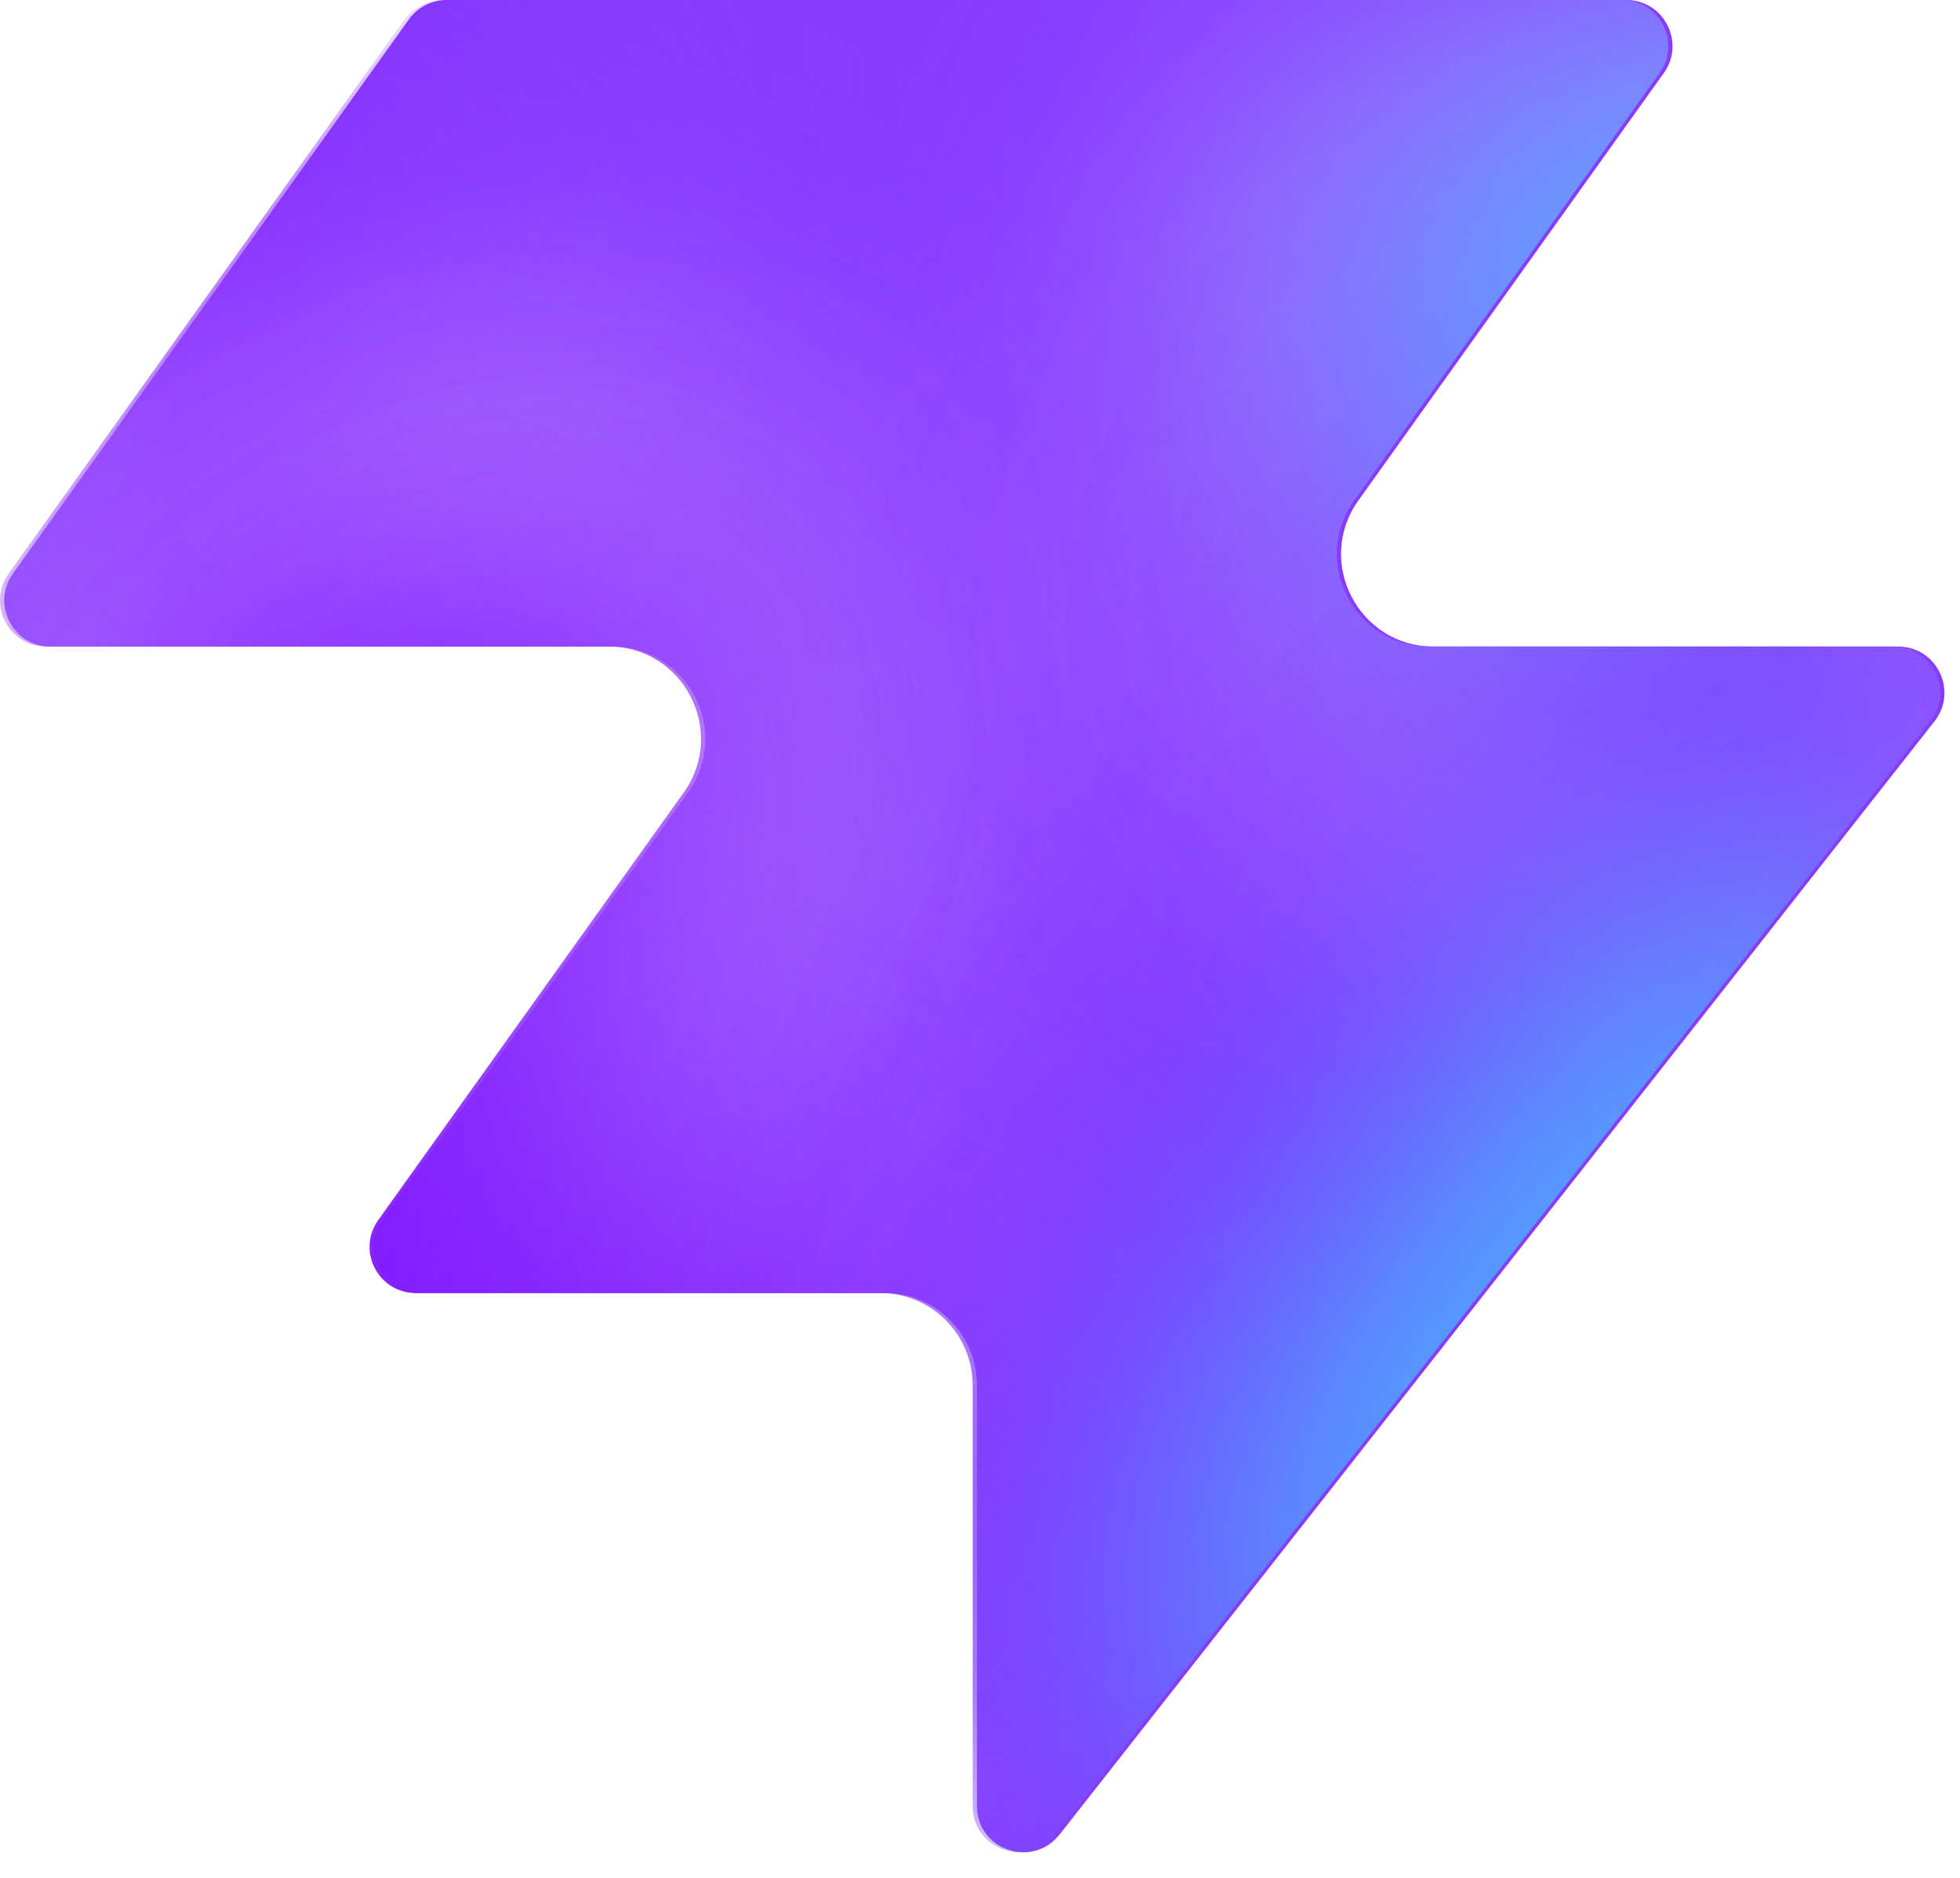
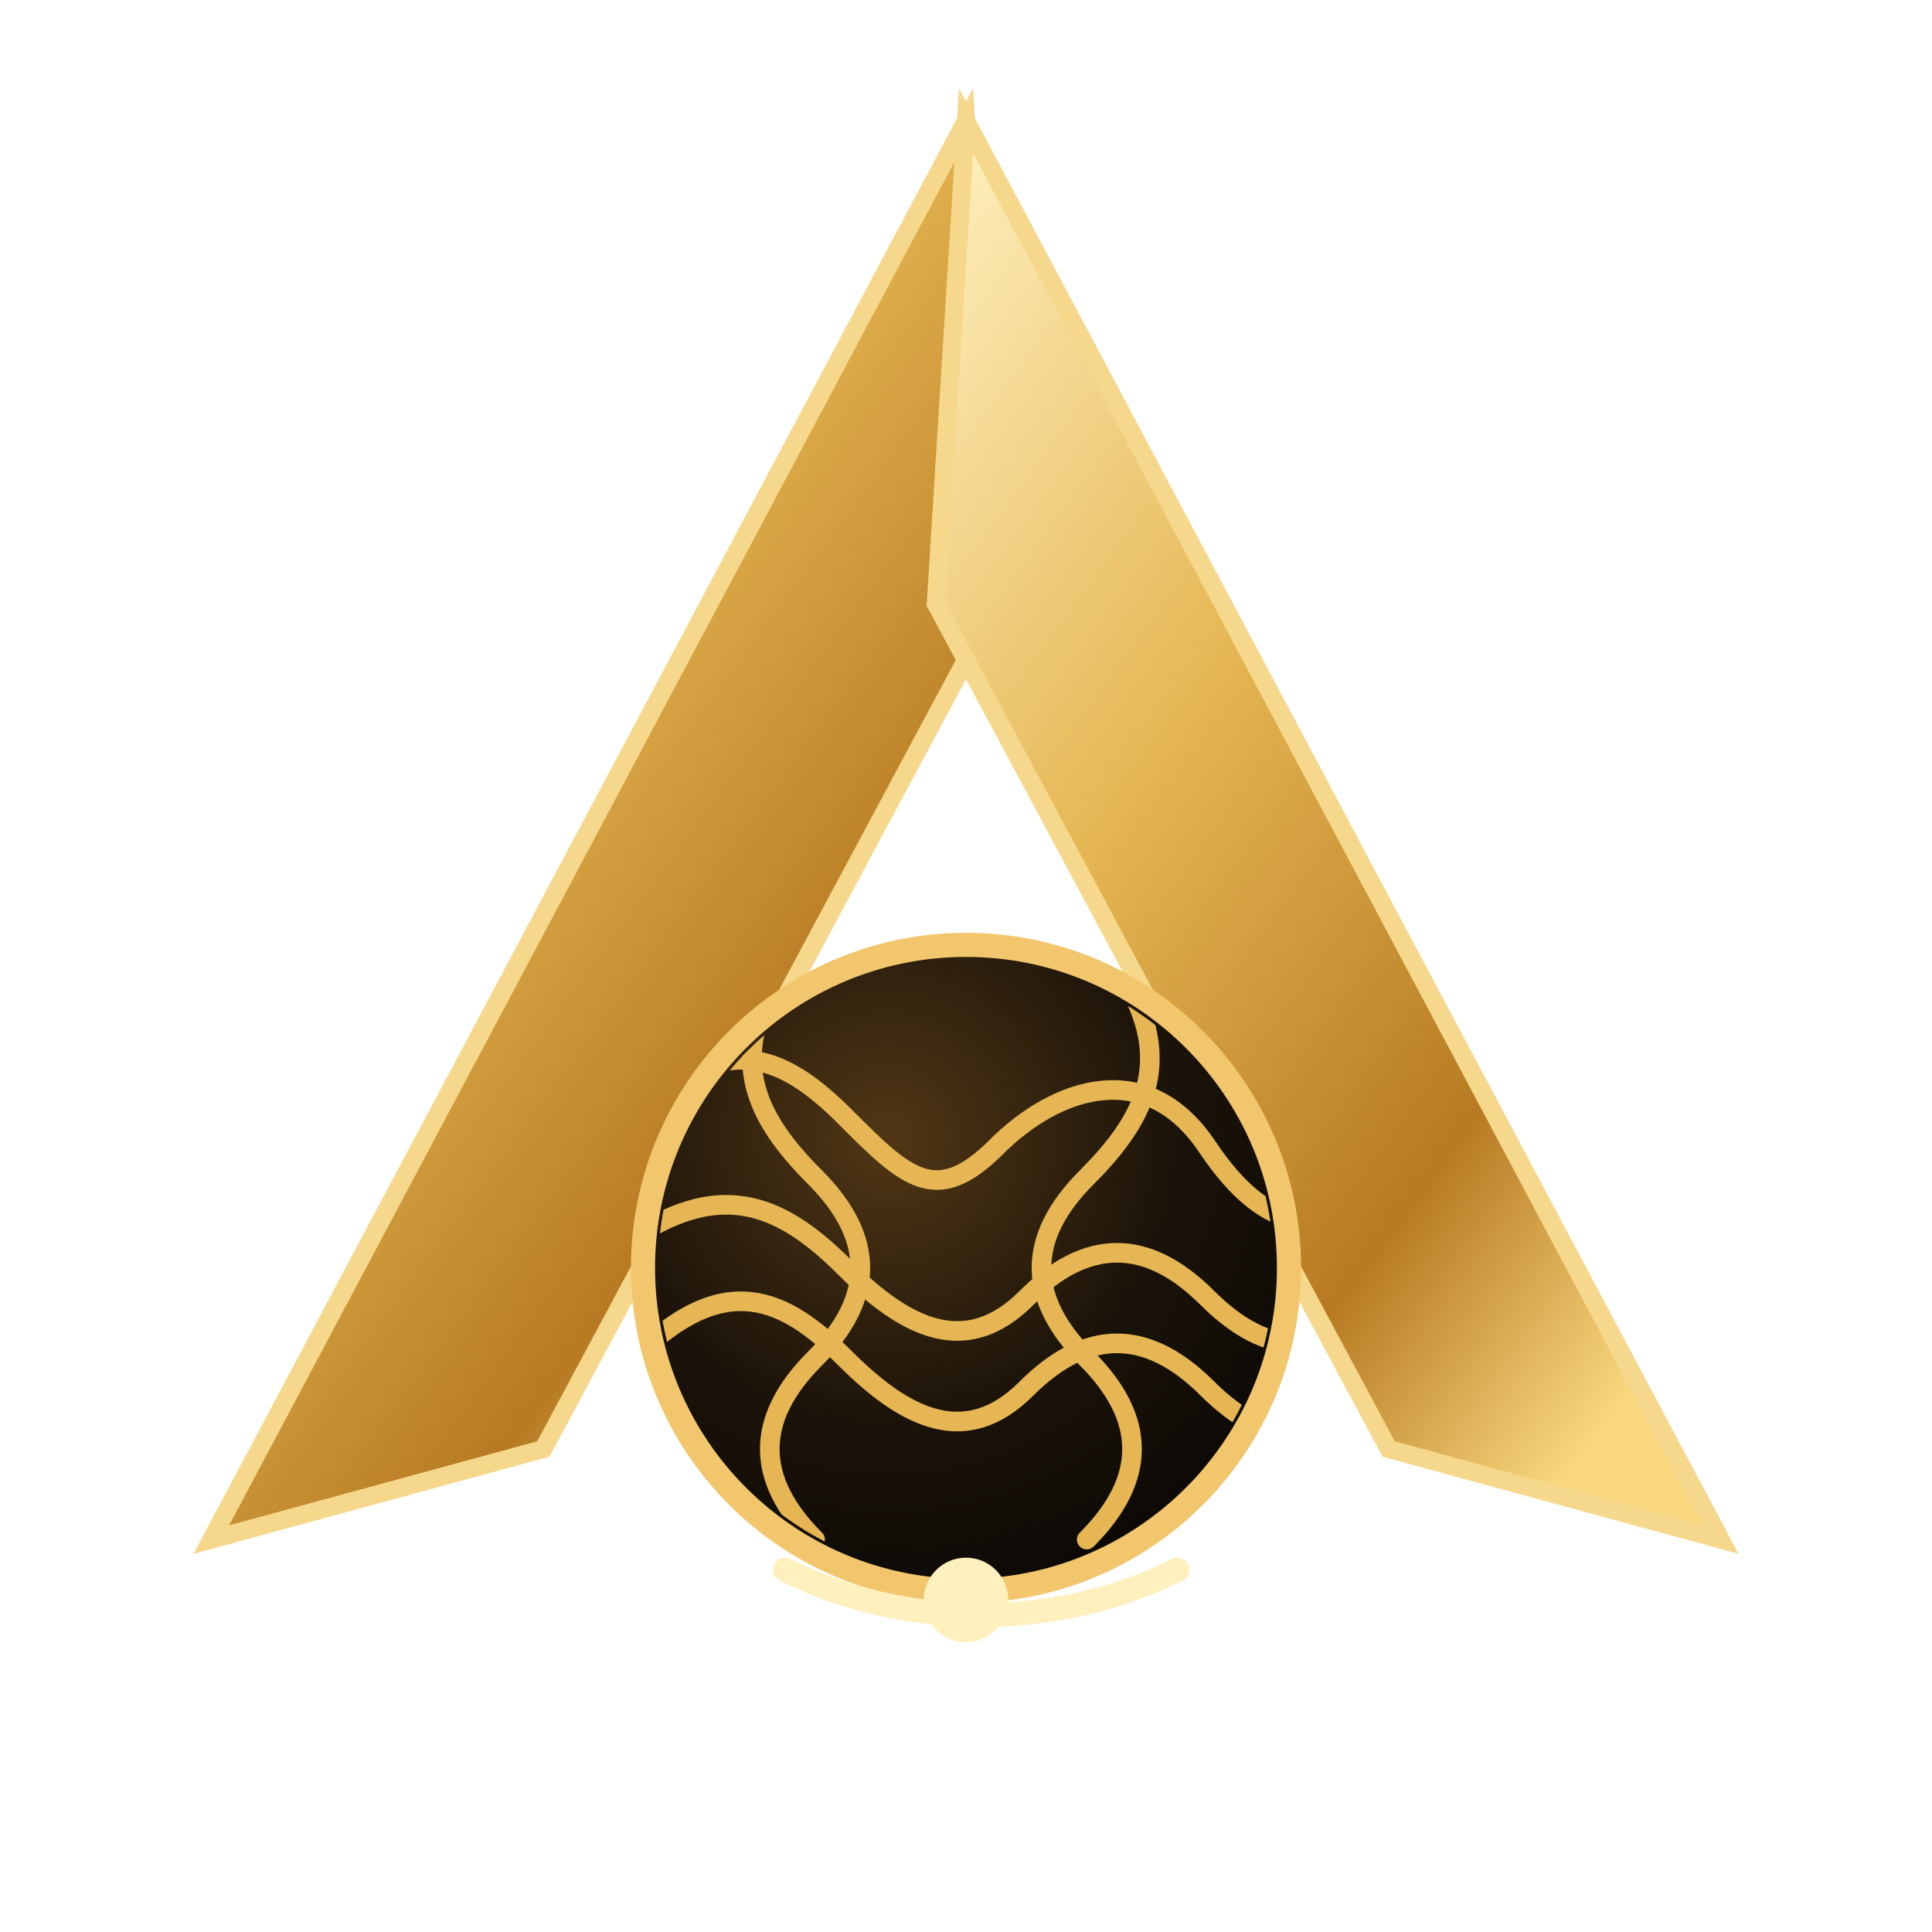
- <svg xmlns="http://www.w3.org/2000/svg" width="48" height="46" fill="none" viewBox="0 0 48 46">
-   <path fill="#863bff" d="M25.946 44.938c-.664.845-2.021.375-2.021-.698V33.937a2.26 2.26 0 0 0-2.262-2.262H10.287c-.92 0-1.456-1.04-.92-1.788l7.48-10.471c1.07-1.497 0-3.578-1.842-3.578H1.237c-.92 0-1.456-1.04-.92-1.788L10.013.474c.214-.297.556-.474.92-.474h28.894c.92 0 1.456 1.04.92 1.788l-7.48 10.471c-1.07 1.498 0 3.579 1.842 3.579h11.377c.943 0 1.473 1.088.89 1.83L25.947 44.94z" style="fill:#863bff;fill:color(display-p3 .525 .23 1);fill-opacity:1" />
-   <mask id="a" width="48" height="46" x="0" y="0" maskUnits="userSpaceOnUse" style="mask-type:alpha">
-     <path fill="#000" d="M25.842 44.938c-.664.844-2.021.375-2.021-.698V33.937a2.26 2.26 0 0 0-2.262-2.262H10.183c-.92 0-1.456-1.04-.92-1.788l7.48-10.471c1.07-1.498 0-3.579-1.842-3.579H1.133c-.92 0-1.456-1.04-.92-1.787L9.91.473c.214-.297.556-.474.92-.474h28.894c.92 0 1.456 1.04.92 1.788l-7.48 10.471c-1.07 1.498 0 3.578 1.842 3.578h11.377c.943 0 1.473 1.088.89 1.832L25.843 44.94z" style="fill:#000;fill-opacity:1" />
-   </mask>
-   <g mask="url(#a)">
-     <g filter="url(#b)">
-       <ellipse cx="5.508" cy="14.704" fill="#ede6ff" rx="5.508" ry="14.704" style="fill:#ede6ff;fill:color(display-p3 .927 .903 1);fill-opacity:1" transform="matrix(.00324 1 1 -.00324 -4.47 31.516)" />
-     </g>
-     <g filter="url(#c)">
-       <ellipse cx="10.399" cy="29.851" fill="#ede6ff" rx="10.399" ry="29.851" style="fill:#ede6ff;fill:color(display-p3 .927 .903 1);fill-opacity:1" transform="matrix(.00324 1 1 -.00324 -39.328 7.883)" />
-     </g>
-     <g filter="url(#d)">
-       <ellipse cx="5.508" cy="30.487" fill="#7e14ff" rx="5.508" ry="30.487" style="fill:#7e14ff;fill:color(display-p3 .492 .077 1);fill-opacity:1" transform="rotate(89.814 -25.913 -14.639)scale(1 -1)" />
-     </g>
-     <g filter="url(#e)">
-       <ellipse cx="5.508" cy="30.599" fill="#7e14ff" rx="5.508" ry="30.599" style="fill:#7e14ff;fill:color(display-p3 .492 .077 1);fill-opacity:1" transform="rotate(89.814 -32.644 -3.334)scale(1 -1)" />
-     </g>
-     <g filter="url(#f)">
-       <ellipse cx="5.508" cy="30.599" fill="#7e14ff" rx="5.508" ry="30.599" style="fill:#7e14ff;fill:color(display-p3 .492 .077 1);fill-opacity:1" transform="matrix(.00324 1 1 -.00324 -34.34 30.47)" />
-     </g>
-     <g filter="url(#g)">
-       <ellipse cx="14.072" cy="22.078" fill="#ede6ff" rx="14.072" ry="22.078" style="fill:#ede6ff;fill:color(display-p3 .927 .903 1);fill-opacity:1" transform="rotate(93.35 24.506 48.493)scale(-1 1)" />
-     </g>
-     <g filter="url(#h)">
-       <ellipse cx="3.47" cy="21.501" fill="#7e14ff" rx="3.47" ry="21.501" style="fill:#7e14ff;fill:color(display-p3 .492 .077 1);fill-opacity:1" transform="rotate(89.009 28.708 47.59)scale(-1 1)" />
-     </g>
-     <g filter="url(#i)">
-       <ellipse cx="3.47" cy="21.501" fill="#7e14ff" rx="3.47" ry="21.501" style="fill:#7e14ff;fill:color(display-p3 .492 .077 1);fill-opacity:1" transform="rotate(89.009 28.708 47.59)scale(-1 1)" />
-     </g>
-     <g filter="url(#j)">
-       <ellipse cx=".387" cy="8.972" fill="#7e14ff" rx="4.407" ry="29.108" style="fill:#7e14ff;fill:color(display-p3 .492 .077 1);fill-opacity:1" transform="rotate(39.51 .387 8.972)" />
-     </g>
-     <g filter="url(#k)">
-       <ellipse cx="47.523" cy="-6.092" fill="#7e14ff" rx="4.407" ry="29.108" style="fill:#7e14ff;fill:color(display-p3 .492 .077 1);fill-opacity:1" transform="rotate(37.892 47.523 -6.092)" />
-     </g>
-     <g filter="url(#l)">
-       <ellipse cx="41.412" cy="6.333" fill="#47bfff" rx="5.971" ry="9.665" style="fill:#47bfff;fill:color(display-p3 .28 .748 1);fill-opacity:1" transform="rotate(37.892 41.412 6.333)" />
-     </g>
-     <g filter="url(#m)">
-       <ellipse cx="-1.879" cy="38.332" fill="#7e14ff" rx="4.407" ry="29.108" style="fill:#7e14ff;fill:color(display-p3 .492 .077 1);fill-opacity:1" transform="rotate(37.892 -1.88 38.332)" />
-     </g>
-     <g filter="url(#n)">
-       <ellipse cx="-1.879" cy="38.332" fill="#7e14ff" rx="4.407" ry="29.108" style="fill:#7e14ff;fill:color(display-p3 .492 .077 1);fill-opacity:1" transform="rotate(37.892 -1.88 38.332)" />
-     </g>
-     <g filter="url(#o)">
-       <ellipse cx="35.651" cy="29.907" fill="#7e14ff" rx="4.407" ry="29.108" style="fill:#7e14ff;fill:color(display-p3 .492 .077 1);fill-opacity:1" transform="rotate(37.892 35.651 29.907)" />
-     </g>
-     <g filter="url(#p)">
-       <ellipse cx="38.418" cy="32.4" fill="#47bfff" rx="5.971" ry="15.297" style="fill:#47bfff;fill:color(display-p3 .28 .748 1);fill-opacity:1" transform="rotate(37.892 38.418 32.4)" />
-     </g>
+ <svg xmlns="http://www.w3.org/2000/svg" width="64" height="64" viewBox="0 0 64 64">
+   <defs>
+     <linearGradient id="gold" x1="0" y1="0" x2="0.75" y2="1">
+       <stop offset="0" stop-color="#fff2c2" />
+       <stop offset="0.42" stop-color="#e5b653" />
+       <stop offset="0.78" stop-color="#b77a22" />
+       <stop offset="1" stop-color="#f8d77f" />
+     </linearGradient>
+     <radialGradient id="globe" cx="0.38" cy="0.3" r="0.8">
+       <stop offset="0" stop-color="#513715" />
+       <stop offset="0.55" stop-color="#1b1309" />
+       <stop offset="1" stop-color="#080705" />
+     </radialGradient>
+     <clipPath id="globe-clip">
+       <circle cx="32" cy="42" r="10.2" />
+     </clipPath>
+   </defs>
+   <path d="M32 4 7 51 18 48 33 20Z" fill="url(#gold)" stroke="#f6d88c" stroke-width="0.6" />
+   <path d="M32 4 31 20 46 48 57 51Z" fill="url(#gold)" stroke="#f6d88c" stroke-width="0.6" />
+   <circle cx="32" cy="42" r="10.7" fill="url(#globe)" stroke="#f2c66c" stroke-width="0.8" />
+   <g clip-path="url(#globe-clip)" fill="none" stroke="#e5b653" stroke-linecap="round" stroke-width="0.65">
+     <path d="M21 37c3-3 5-2 7 0s3 3 5 1 5-3 7 0 4 3 5 1" />
+     <path d="M21 41c3-2 5-1 7 1s4 3 6 1 4-2 6 0 4 2 5 0" />
+     <path d="M21 45c3-3 5-2 7 0s4 3 6 1 4-2 6 0 4 2 5 0" />
+     <path d="M26 32c-2 3-1 5 1 7s2 4 0 6-2 4 0 6m10-19c2 3 1 5-1 7s-2 4 0 6 2 4 0 6" />
  </g>
-   <defs>
-     <filter id="b" width="60.045" height="41.654" x="-19.77" y="16.149" color-interpolation-filters="sRGB" filterUnits="userSpaceOnUse">
-       <feFlood flood-opacity="0" result="BackgroundImageFix" />
-       <feBlend in="SourceGraphic" in2="BackgroundImageFix" result="shape" />
-       <feGaussianBlur result="effect1_foregroundBlur_2002_17158" stdDeviation="7.659" />
-     </filter>
-     <filter id="c" width="90.34" height="51.437" x="-54.613" y="-7.533" color-interpolation-filters="sRGB" filterUnits="userSpaceOnUse">
-       <feFlood flood-opacity="0" result="BackgroundImageFix" />
-       <feBlend in="SourceGraphic" in2="BackgroundImageFix" result="shape" />
-       <feGaussianBlur result="effect1_foregroundBlur_2002_17158" stdDeviation="7.659" />
-     </filter>
-     <filter id="d" width="79.355" height="29.4" x="-49.64" y="2.03" color-interpolation-filters="sRGB" filterUnits="userSpaceOnUse">
-       <feFlood flood-opacity="0" result="BackgroundImageFix" />
-       <feBlend in="SourceGraphic" in2="BackgroundImageFix" result="shape" />
-       <feGaussianBlur result="effect1_foregroundBlur_2002_17158" stdDeviation="4.596" />
-     </filter>
-     <filter id="e" width="79.579" height="29.4" x="-45.045" y="20.029" color-interpolation-filters="sRGB" filterUnits="userSpaceOnUse">
-       <feFlood flood-opacity="0" result="BackgroundImageFix" />
-       <feBlend in="SourceGraphic" in2="BackgroundImageFix" result="shape" />
-       <feGaussianBlur result="effect1_foregroundBlur_2002_17158" stdDeviation="4.596" />
-     </filter>
-     <filter id="f" width="79.579" height="29.4" x="-43.513" y="21.178" color-interpolation-filters="sRGB" filterUnits="userSpaceOnUse">
-       <feFlood flood-opacity="0" result="BackgroundImageFix" />
-       <feBlend in="SourceGraphic" in2="BackgroundImageFix" result="shape" />
-       <feGaussianBlur result="effect1_foregroundBlur_2002_17158" stdDeviation="4.596" />
-     </filter>
-     <filter id="g" width="74.749" height="58.852" x="15.756" y="-17.901" color-interpolation-filters="sRGB" filterUnits="userSpaceOnUse">
-       <feFlood flood-opacity="0" result="BackgroundImageFix" />
-       <feBlend in="SourceGraphic" in2="BackgroundImageFix" result="shape" />
-       <feGaussianBlur result="effect1_foregroundBlur_2002_17158" stdDeviation="7.659" />
-     </filter>
-     <filter id="h" width="61.377" height="25.362" x="23.548" y="2.284" color-interpolation-filters="sRGB" filterUnits="userSpaceOnUse">
-       <feFlood flood-opacity="0" result="BackgroundImageFix" />
-       <feBlend in="SourceGraphic" in2="BackgroundImageFix" result="shape" />
-       <feGaussianBlur result="effect1_foregroundBlur_2002_17158" stdDeviation="4.596" />
-     </filter>
-     <filter id="i" width="61.377" height="25.362" x="23.548" y="2.284" color-interpolation-filters="sRGB" filterUnits="userSpaceOnUse">
-       <feFlood flood-opacity="0" result="BackgroundImageFix" />
-       <feBlend in="SourceGraphic" in2="BackgroundImageFix" result="shape" />
-       <feGaussianBlur result="effect1_foregroundBlur_2002_17158" stdDeviation="4.596" />
-     </filter>
-     <filter id="j" width="56.045" height="63.649" x="-27.636" y="-22.853" color-interpolation-filters="sRGB" filterUnits="userSpaceOnUse">
-       <feFlood flood-opacity="0" result="BackgroundImageFix" />
-       <feBlend in="SourceGraphic" in2="BackgroundImageFix" result="shape" />
-       <feGaussianBlur result="effect1_foregroundBlur_2002_17158" stdDeviation="4.596" />
-     </filter>
-     <filter id="k" width="54.814" height="64.646" x="20.116" y="-38.415" color-interpolation-filters="sRGB" filterUnits="userSpaceOnUse">
-       <feFlood flood-opacity="0" result="BackgroundImageFix" />
-       <feBlend in="SourceGraphic" in2="BackgroundImageFix" result="shape" />
-       <feGaussianBlur result="effect1_foregroundBlur_2002_17158" stdDeviation="4.596" />
-     </filter>
-     <filter id="l" width="33.541" height="35.313" x="24.641" y="-11.323" color-interpolation-filters="sRGB" filterUnits="userSpaceOnUse">
-       <feFlood flood-opacity="0" result="BackgroundImageFix" />
-       <feBlend in="SourceGraphic" in2="BackgroundImageFix" result="shape" />
-       <feGaussianBlur result="effect1_foregroundBlur_2002_17158" stdDeviation="4.596" />
-     </filter>
-     <filter id="m" width="54.814" height="64.646" x="-29.286" y="6.009" color-interpolation-filters="sRGB" filterUnits="userSpaceOnUse">
-       <feFlood flood-opacity="0" result="BackgroundImageFix" />
-       <feBlend in="SourceGraphic" in2="BackgroundImageFix" result="shape" />
-       <feGaussianBlur result="effect1_foregroundBlur_2002_17158" stdDeviation="4.596" />
-     </filter>
-     <filter id="n" width="54.814" height="64.646" x="-29.286" y="6.009" color-interpolation-filters="sRGB" filterUnits="userSpaceOnUse">
-       <feFlood flood-opacity="0" result="BackgroundImageFix" />
-       <feBlend in="SourceGraphic" in2="BackgroundImageFix" result="shape" />
-       <feGaussianBlur result="effect1_foregroundBlur_2002_17158" stdDeviation="4.596" />
-     </filter>
-     <filter id="o" width="54.814" height="64.646" x="8.244" y="-2.416" color-interpolation-filters="sRGB" filterUnits="userSpaceOnUse">
-       <feFlood flood-opacity="0" result="BackgroundImageFix" />
-       <feBlend in="SourceGraphic" in2="BackgroundImageFix" result="shape" />
-       <feGaussianBlur result="effect1_foregroundBlur_2002_17158" stdDeviation="4.596" />
-     </filter>
-     <filter id="p" width="39.409" height="43.623" x="18.713" y="10.588" color-interpolation-filters="sRGB" filterUnits="userSpaceOnUse">
-       <feFlood flood-opacity="0" result="BackgroundImageFix" />
-       <feBlend in="SourceGraphic" in2="BackgroundImageFix" result="shape" />
-       <feGaussianBlur result="effect1_foregroundBlur_2002_17158" stdDeviation="4.596" />
-     </filter>
-   </defs>
+   <path d="M26 52c4 2 9 2 13 0" fill="none" stroke="#fff0bd" stroke-width="0.8" stroke-linecap="round" />
+   <circle cx="32" cy="53" r="1.4" fill="#fff0bd" />
</svg>
